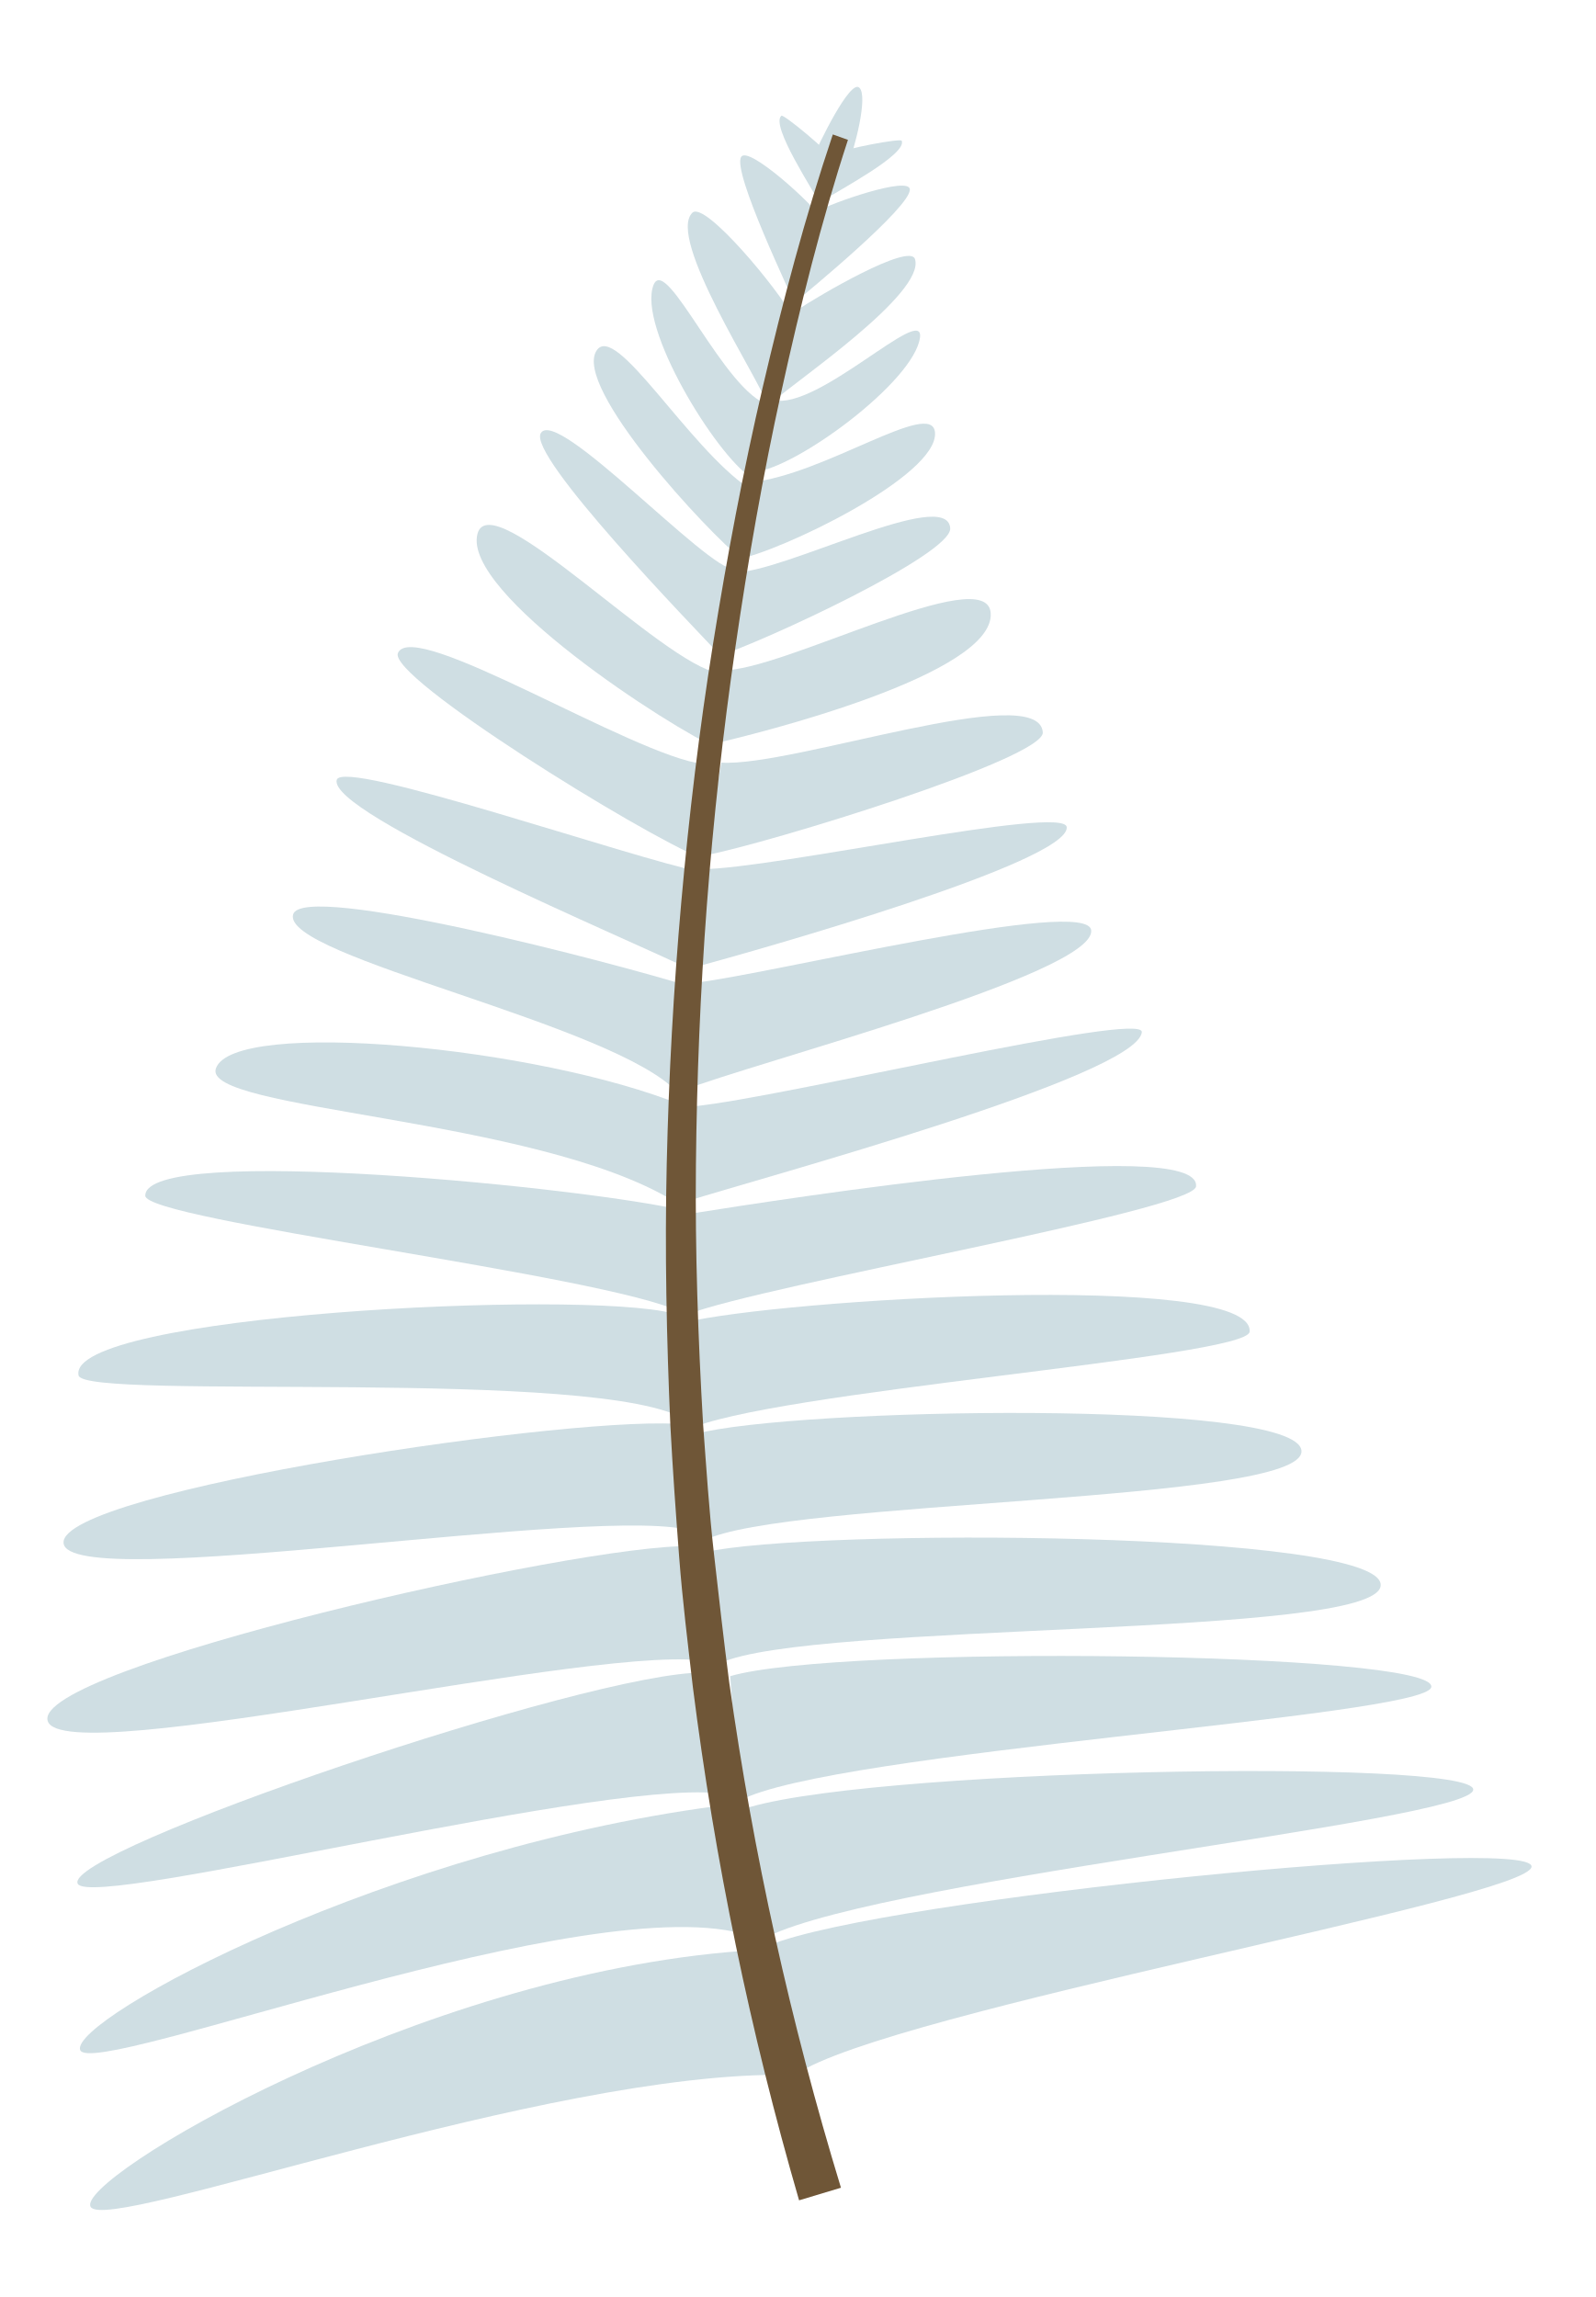
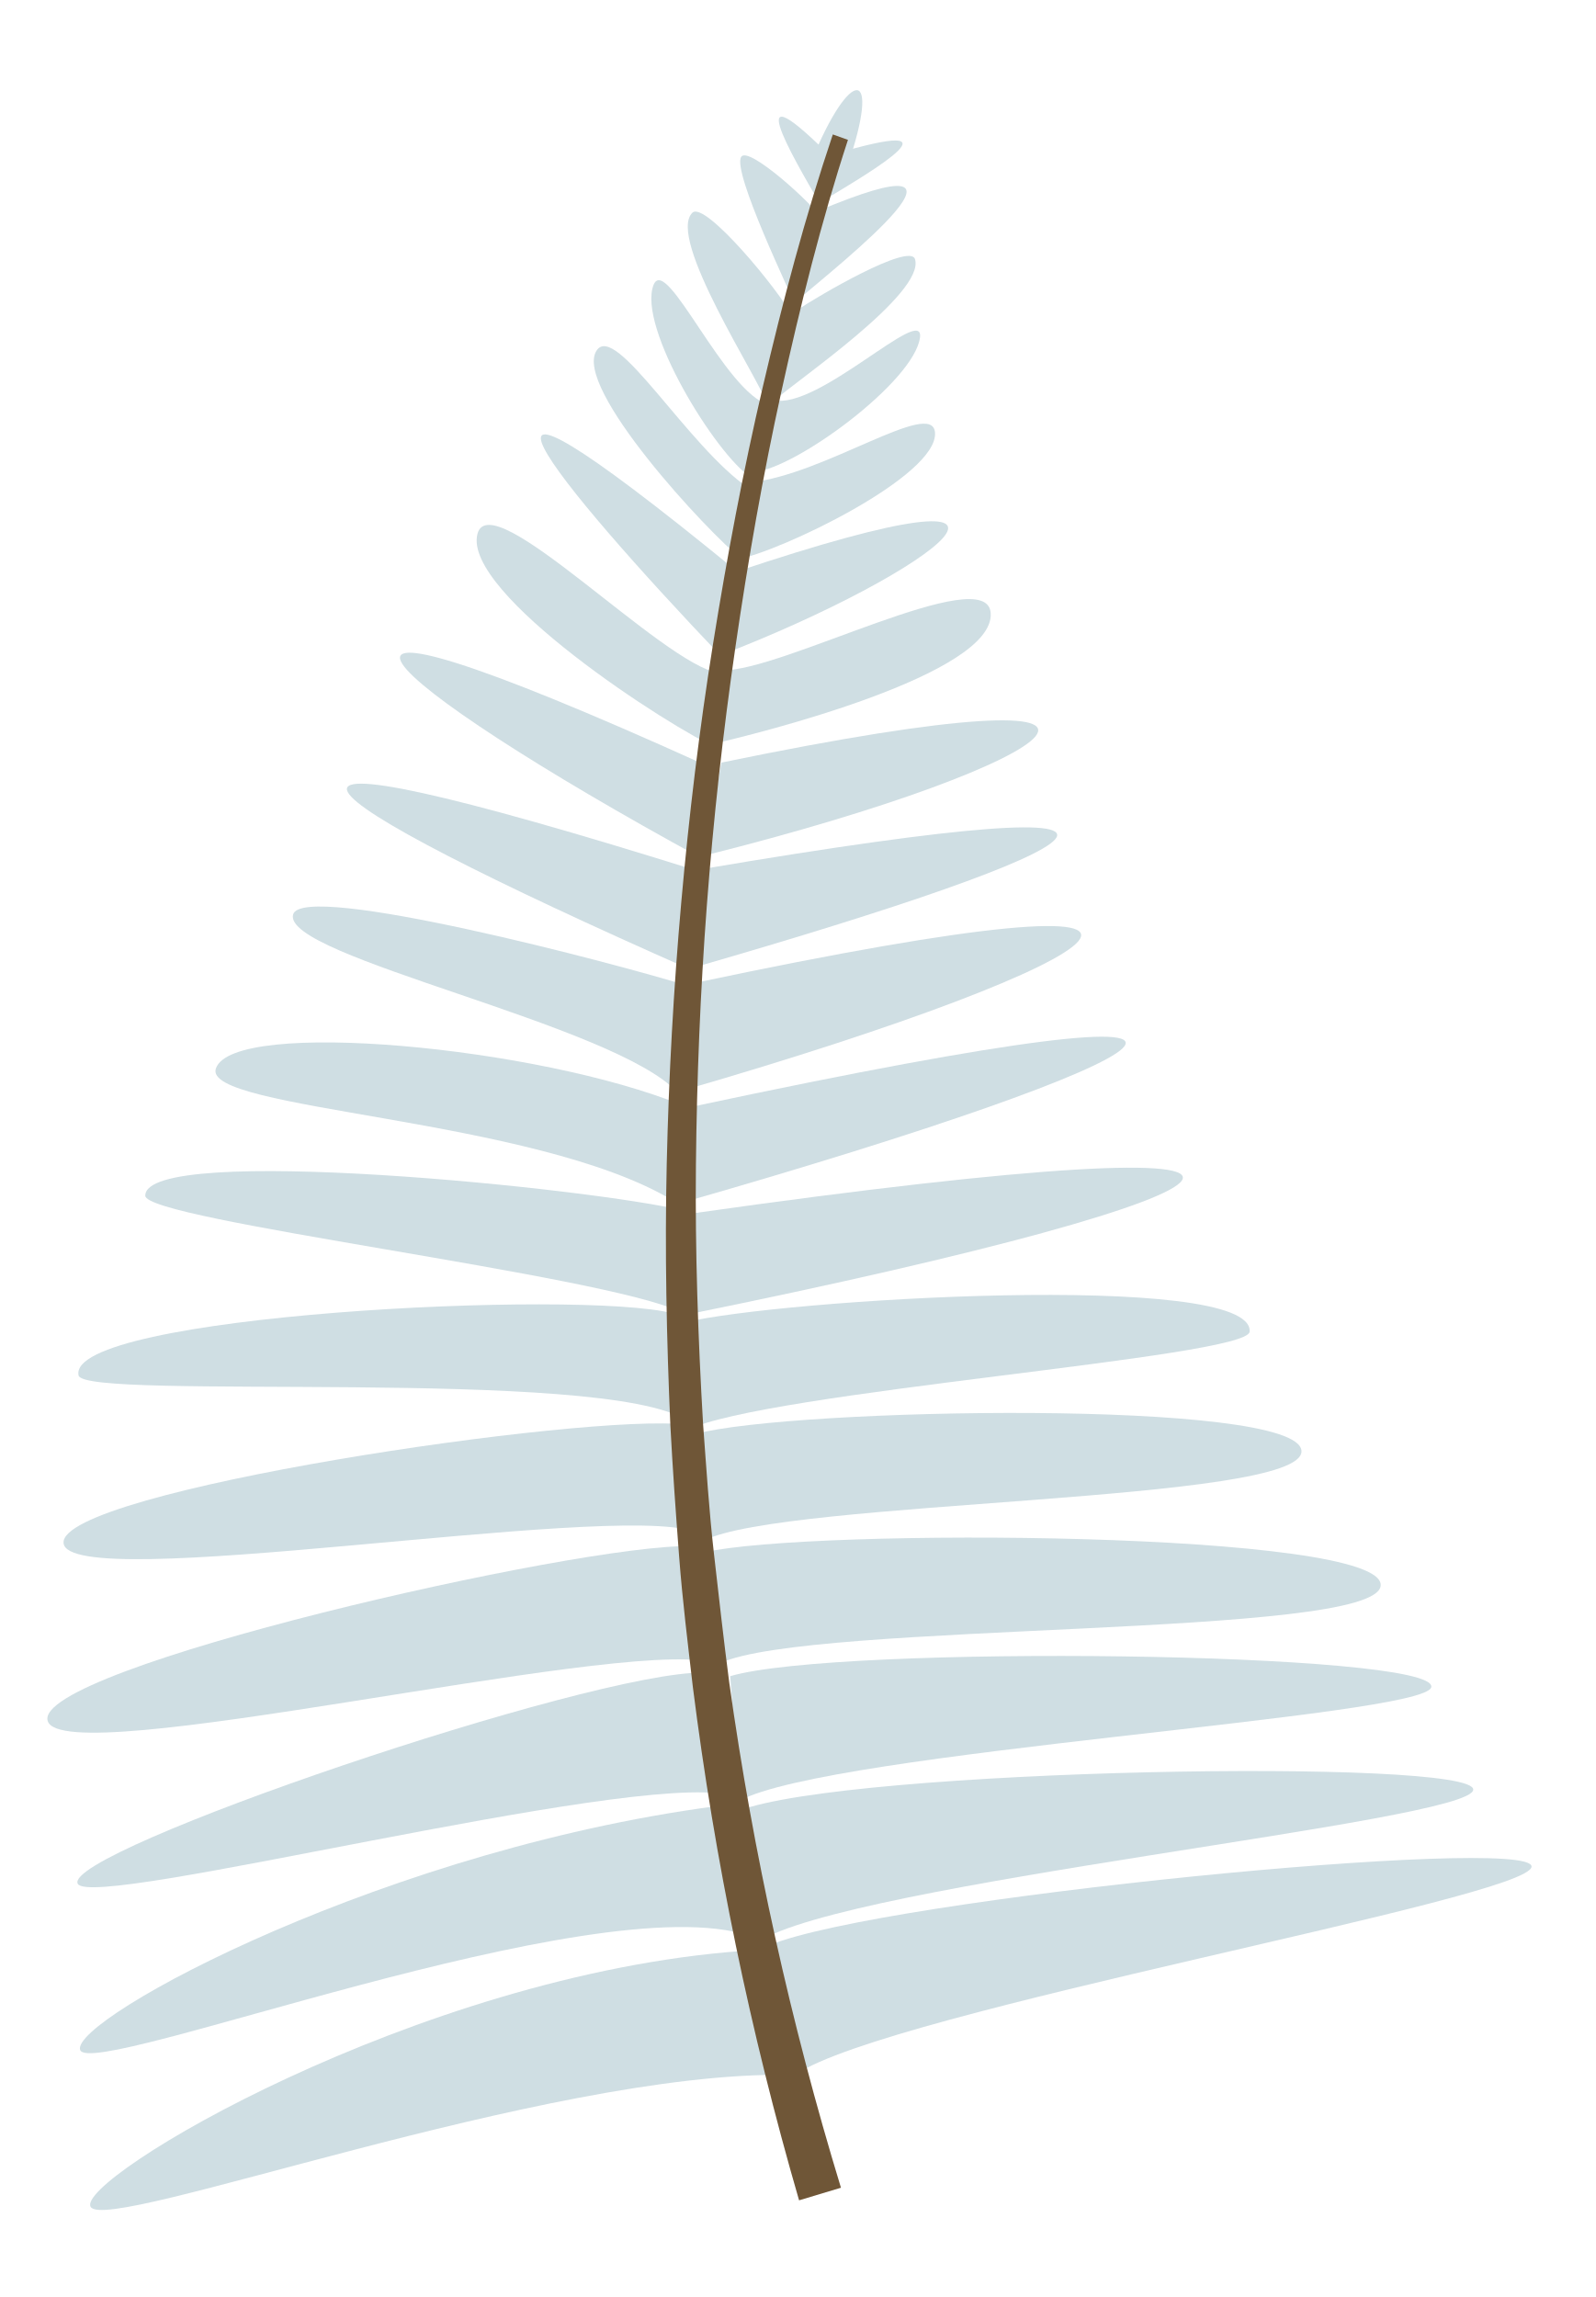
<svg xmlns="http://www.w3.org/2000/svg" viewBox="0 0 182.47 262.77">
  <defs>
    <style>.cls-1{fill:#cfdee3;}.cls-2{fill:#6f5637;}.cls-3{opacity:0.5;}.cls-4{opacity:0.7;}</style>
  </defs>
  <g id="leaves-individual">
    <g id="leaf-1-back">
      <path class="cls-1" d="M85.74,221.45C68,215.52,10.4,238,9.17,234.51s35.5-23.43,74.59-28.12Z" />
      <path class="cls-1" d="M90.05,237.36c-27.6-.42-77.71,18.19-79.67,15.11s37.3-26.56,74.56-29.29Z" />
      <path class="cls-1" d="M81.25,190.13c-11.17-2.6-74,12.55-75.79,6.75-1.89-6,61-20.33,73.53-20Z" />
      <path class="cls-1" d="M83.31,205.33c-11.56-2.61-72.9,13.27-74.42,10.16-1.8-3.71,58.72-24.3,71.57-24.15Z" />
      <path class="cls-1" d="M78.53,162.48c-9.48-6.17-68.9-2.2-69.54-5.13-1.52-6.91,57.46-9.88,68-7.1Z" />
      <path class="cls-1" d="M79.34,175.19c-9.84-3.37-71.63,7.3-72.07,1.32s60-14.92,71.25-13.53Z" />
      <path class="cls-1" d="M77,137.35c-15.84-9.57-54-10.31-52.3-15.13,2-5.76,36.92-2.49,53.38,4.23Z" />
      <path class="cls-1" d="M77.84,150.08c-8.64-4.22-61.18-10.48-61.22-13.29-.08-6.08,51.45-.81,61.57,1.7Z" />
      <path class="cls-1" d="M77.53,125c-7.11-7.84-45.31-15.55-44-20.38,1-3.87,37.11,5.64,45.3,8.2Z" />
-       <path class="cls-1" d="M80.23,98.17c-6.85-2.73-35.87-20.69-34.71-23.46,1.72-4.12,26.9,11.73,34.91,12.69Z" />
-       <path class="cls-1" d="M79,110.93c-6.86-3.39-41.49-17.84-40.48-21.71.67-2.54,33.79,9,41.88,10.58Z" />
+       <path class="cls-1" d="M80.23,98.17c-37.13-20.25-54.11-35.34.2-10.77Z" />
+       <path class="cls-1" d="M79,110.93C32.57,90.41,20.41,81,80.35,99.8Z" />
      <path class="cls-1" d="M82.27,85.69C76.72,83.3,52.84,67.84,54.62,61.07,56.15,55.27,75.79,76,82.24,77Z" />
      <path class="cls-1" d="M87.75,46.2c-.89-2.81-11.55-19-8.54-21.87,1.46-1.37,10,9,11.43,11.84Z" />
-       <path class="cls-1" d="M93.8,23.32c-.57-1.25-5.74-9-4.41-10.08.26-.2,5.31,4,6.14,5.18Z" />
+       <path class="cls-1" d="M93.8,23.32c-3.13-5.41-9.64-16.44,1.73-4.9Z" />
      <path class="cls-1" d="M91.17,35.34c-.66-1.67-7.46-15.71-6.38-17.4C85.63,16.64,93,23.37,94,25Z" />
-       <path class="cls-1" d="M82.63,75.22C79,71.37,60.37,52.16,61.86,49.56,63.66,46.43,81,65.31,84,65.11Z" />
+       <path class="cls-1" d="M82.63,75.22C63.5,55.16,46.93,34.8,84,65.11Z" />
      <path class="cls-1" d="M85.89,54.6c-4-2.59-13-17.2-11.13-22C76.22,28.93,82.92,45,88,46.33Z" />
      <path class="cls-1" d="M84.89,64C81,60.94,65.54,44.31,68.24,40.11c2.17-3.37,10.43,11,17.43,15.75Z" />
-       <path class="cls-1" d="M96.9,19.13c.86-2.06,2.45-8.18,1.39-9.11s-4.59,6.32-5.45,8.38Z" />
+       <path class="cls-1" d="M96.9,19.13c4.06-11.76.31-11.5-4.06-.73Z" />
      <path class="cls-1" d="M86.63,222.2c10.32-6.86,81.66-13.78,81.9-17.46s-71.63-2.45-84.09,2.43Z" />
      <path class="cls-1" d="M91.05,237.3c10.57-7.23,84.08-20.13,84.15-23.77s-74.27,3.65-87.2,9Z" />
      <path class="cls-1" d="M82.37,190.26c10.41-4.81,75-2.81,75.57-8.86.62-6.29-65.23-6.63-77.43-3.81Z" />
      <path class="cls-1" d="M84.58,206c10.42-5.66,78.54-9.58,79.15-13,.73-4.06-67.88-4.89-80.2-1.25Z" />
      <path class="cls-1" d="M78.52,163.62c9-4.45,64.21-8.29,64.43-11.28.53-7.05-54.08-3.68-64.62-1.05Z" />
      <path class="cls-1" d="M80.5,176.24c9.27-4.72,68.78-4.28,68.38-10.27s-58.32-4.9-69.29-1.94Z" />
-       <path class="cls-1" d="M78.43,137.46c8.88-2.79,51.53-14.31,52.19-19.37.34-2.56-41.07,7.47-51.19,8.46Z" />
-       <path class="cls-1" d="M78.57,150.38c9-3.46,58-11.87,58.25-14.66.6-6.06-47.32,1.45-57.62,3.09Z" />
+       <path class="cls-1" d="M78.43,137.46c55.87-16,77.12-27.15,1-10.91Z" />
+       <path class="cls-1" d="M78.57,150.38c69.16-14,81.66-23.06.63-11.57Z" />
      <path class="cls-1" d="M88.67,45.75c2.13-2,17.22-12.19,16-16.11-.61-1.9-11,4.15-13.63,5.93Z" />
-       <path class="cls-1" d="M94.43,22.79c1.1-.81,9.39-5.12,8.72-6.69-.12-.3-6.55.89-7.87,1.57Z" />
-       <path class="cls-1" d="M90.92,34.59c1.39-1.14,13.3-10.94,13.16-12.93-.1-1.55-9,1.57-10.67,2.54Z" />
-       <path class="cls-1" d="M78.28,124.69c7.52-3,46.88-13.25,46.55-18.24-.27-4-37,5.07-45.5,6Z" />
-       <path class="cls-1" d="M80.68,97.85c7.24-1.38,38.81-11.08,38.61-14.07-.41-6.07-28.73,4-36.77,3.46Z" />
-       <path class="cls-1" d="M79.53,110.63c7.38-2,42.76-12,42.5-16C121.85,92,88.5,99.4,80.26,99.43Z" />
+       <path class="cls-1" d="M94.43,22.79c5.35-3.22,16.38-9.73.85-5.12Z" />
+       <path class="cls-1" d="M90.92,34.59C96.33,30,115.29,15,93.41,24.2Z" />
+       <path class="cls-1" d="M78.28,124.69c50.14-14.52,69.71-26.77,1-12.2Z" />
+       <path class="cls-1" d="M80.68,97.85c41.67-10.42,58.41-22.3,1.84-10.61Z" />
+       <path class="cls-1" d="M79.53,110.63c46.6-13.44,62.91-21.74.73-11.2Z" />
      <path class="cls-1" d="M81,85.22c5.91-1.3,32.8-8.09,32.33-15.08-.4-6-24.14,6.78-30.65,6.52Z" />
-       <path class="cls-1" d="M82.15,75.06c5.06-1.6,26.75-11.63,26.55-14.63-.33-4.83-19.21,5.16-24.72,5.05Z" />
+       <path class="cls-1" d="M82.15,75.06C107,65.54,125.36,51.61,84,65.48Z" />
      <path class="cls-1" d="M86.24,54c4.72-.35,18.32-10.33,19-15.38.52-4-11.76,8.43-16.81,7.14Z" />
      <path class="cls-1" d="M84.29,64c4.88-.86,23-9.52,22.67-14.5-.27-4-12.7,4.86-21.14,5.68Z" />
      <path class="cls-2" d="M97,16c-3.07,9.38-5.47,19.05-7.6,28.72S85.56,64.15,84.13,74s-2.52,19.68-3.27,29.56-1.15,19.79-1.25,29.69.24,19.81.82,29.69c.37,4.94.68,9.88,1.24,14.79s1.11,9.84,1.75,14.74A377.88,377.88,0,0,0,96.2,250.27l-4.79,1.44A382.45,382.45,0,0,1,79.26,193c-.58-5-1.19-9.93-1.57-14.91s-.74-10-1-14.95c-.44-10-.65-20-.42-30s.78-20,1.66-29.89S80,83.43,81.58,73.58,85,53.93,87.27,44.21s4.81-19.35,8-28.83Z" />
    </g>
  </g>
</svg>
